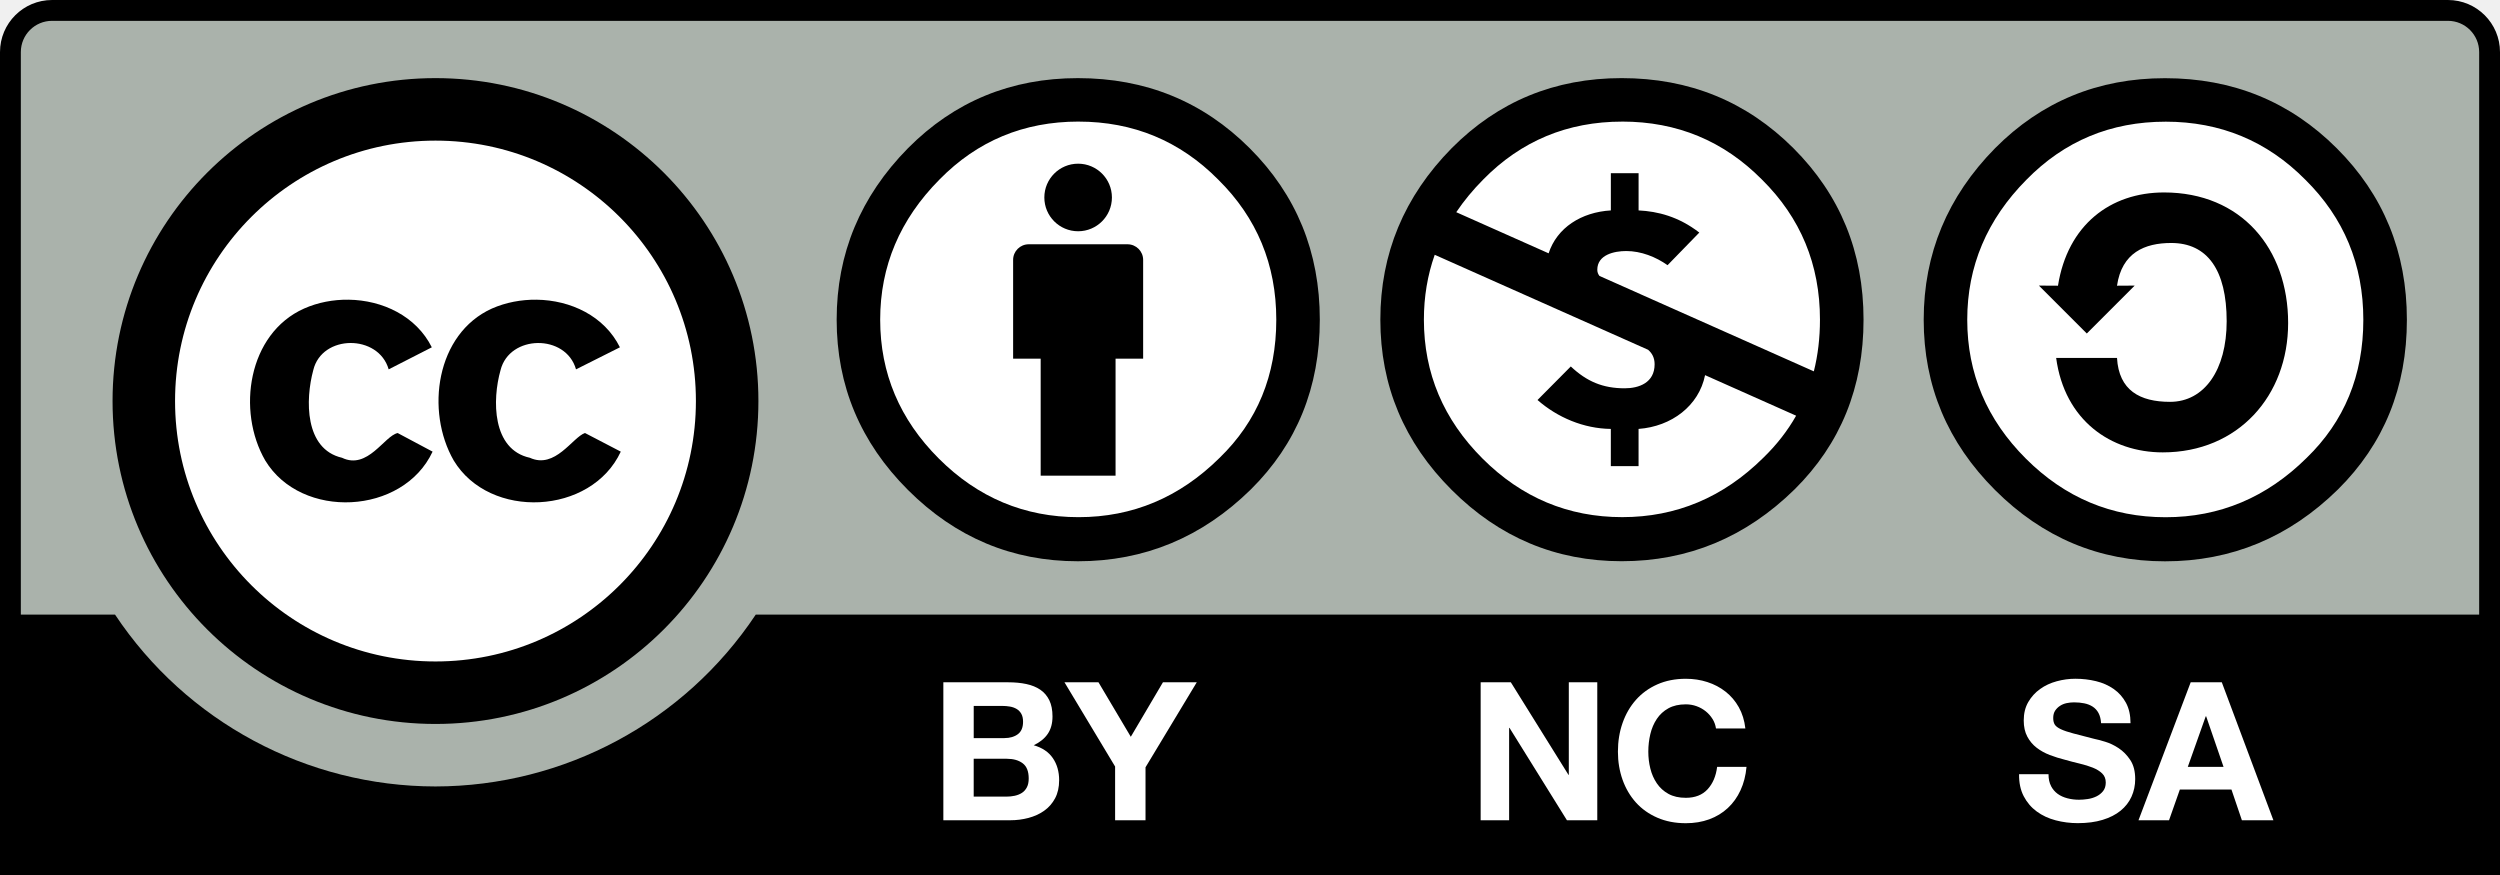
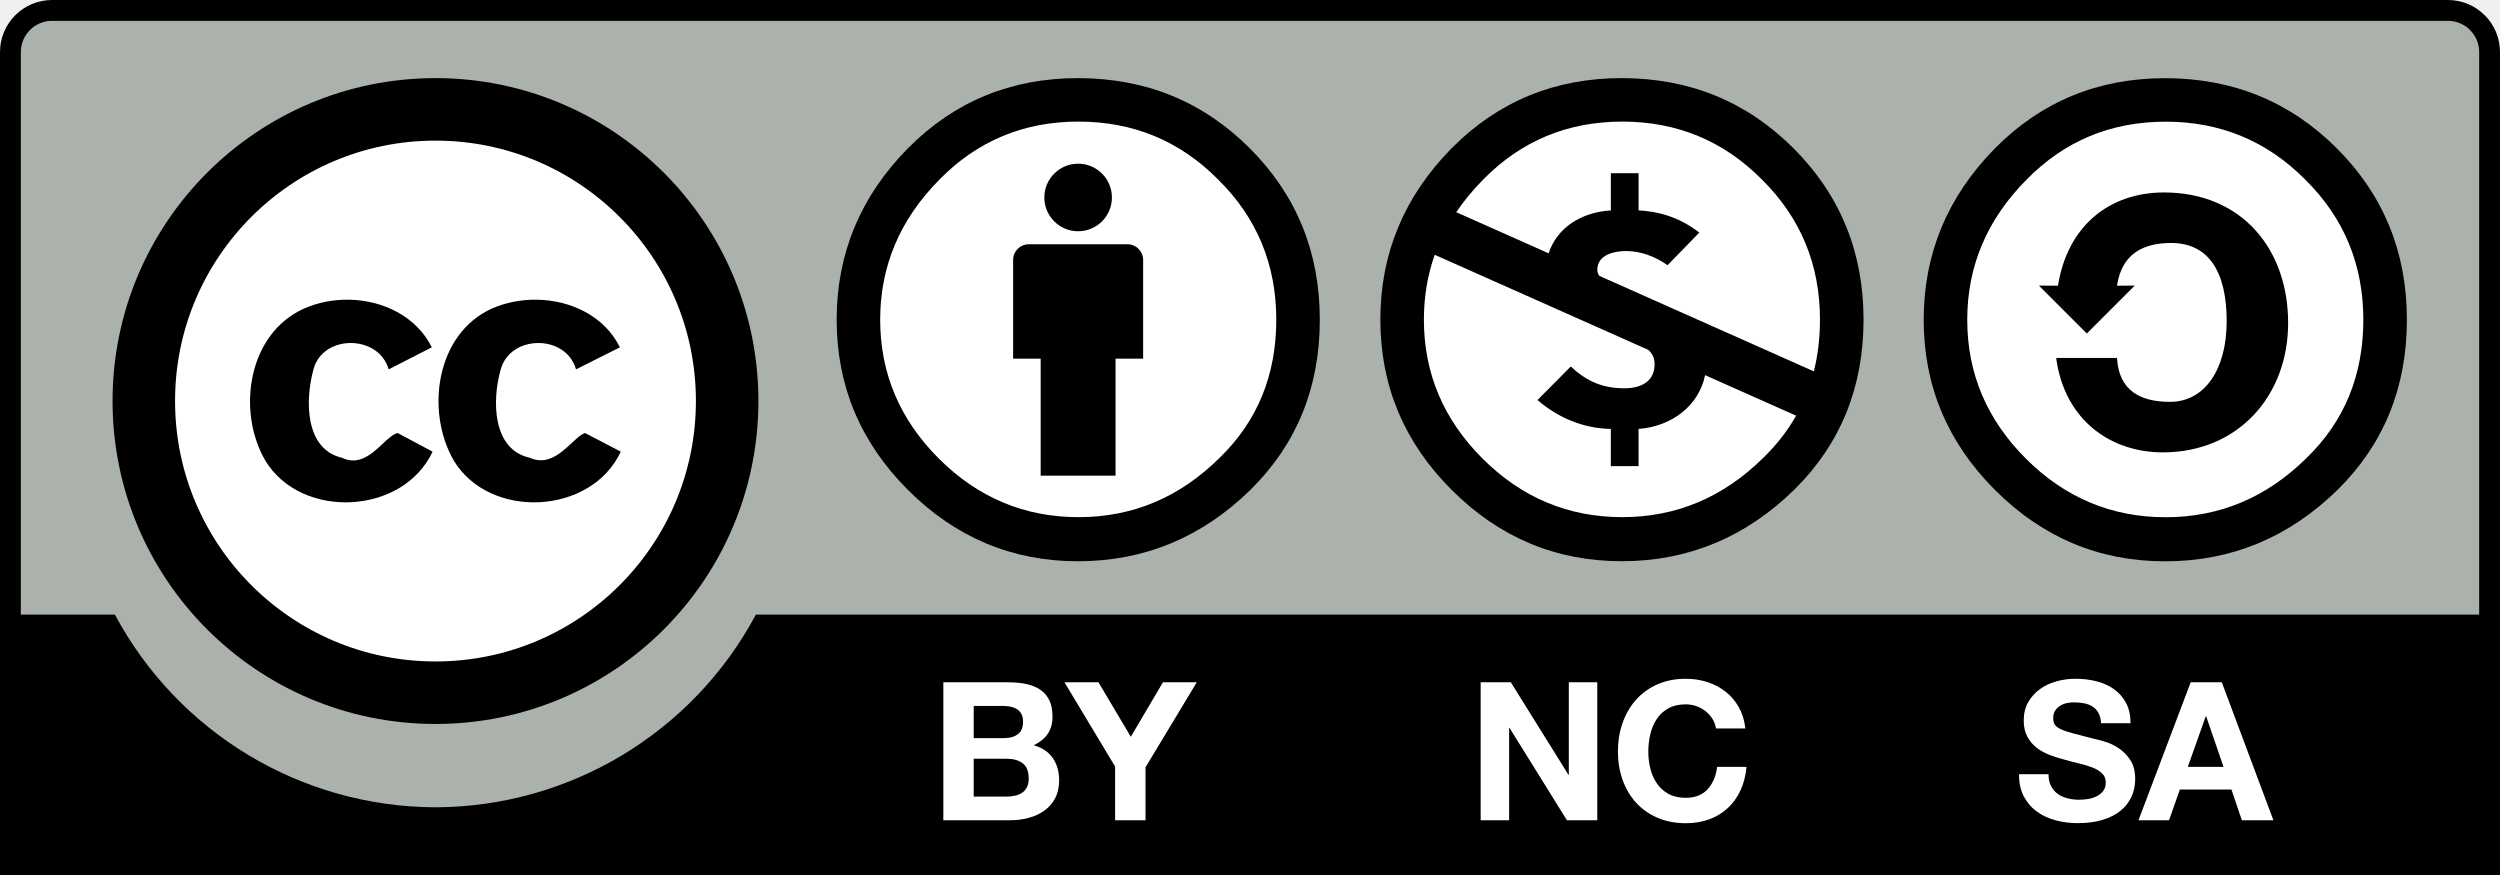
<svg xmlns="http://www.w3.org/2000/svg" version="1.1" viewBox="0 0 120 42">
  <g>
    <rect fill="#aab2ab" height="41" rx="2" ry="2" stroke="#000" width="119" x=".5" y=".5" />
-     <path d="m0 29.5v12.5h120v-12.5h-83.723a18.5 18.5 0 0 1-15.377 8.25 18.5 18.5 0 0 1-15.379-8.25h-5.521z" />
+     <path d="m0 29.5v12.5h120v-12.5h-83.717a17.5 17.5 0 0 1-15.383 9.25 17.5 17.5 0 0 1-15.385-9.25h-5.516z" />
  </g>
  <g transform="matrix(.86749 0 0 .86739 -387.29 67.566)">
    <circle cx="20.884" cy="19.55" fill="#fff" r="14" stroke="#000" stroke-width="3" transform="matrix(1.1528,0,0,1.1529,446.47,-78.242)" />
    <path d="m465.74-61.311c-0.851-0.012-1.703 0.151-2.465 0.489-3.112 1.388-3.738 5.669-2.148 8.412 1.996 3.291 7.618 3.022 9.258-0.493-0.644-0.343-1.287-0.686-1.932-1.029-0.738 0.156-1.657 2.052-3.078 1.369-2.076-0.479-2.036-3.213-1.592-4.85 0.477-1.989 3.609-2.001 4.172-0.043 0.795-0.407 1.591-0.814 2.387-1.22-0.864-1.731-2.729-2.608-4.602-2.635zm10.402 0c-0.854-0.011-1.711 0.152-2.474 0.489-3.098 1.399-3.686 5.678-2.112 8.412 1.989 3.291 7.608 3.021 9.242-0.493-0.66-0.344-1.321-0.687-1.981-1.031-0.69 0.237-1.649 2.014-3.049 1.371-2.096-0.456-2.088-3.205-1.623-4.85 0.493-1.972 3.617-2.015 4.176-0.043 0.81-0.407 1.619-0.814 2.429-1.22-0.863-1.739-2.731-2.61-4.609-2.635z" />
  </g>
  <g transform="matrix(.99378 0 0 .99367 -437.12 -74.079)">
    <circle cx="51.754" cy="14.987" fill="#fff" r="11" transform="matrix(1.0063,0,0,1.0064,439.86,74.911)" />
    <path d="m495.07 87.105c0-0.416-0.338-0.754-0.754-0.754h-4.772c-0.416 0-0.754 0.337-0.754 0.754v4.773h1.331v5.652h3.617v-5.652h1.332v-4.773h1e-5z" />
    <circle cx="491.93" cy="84.09" r="1.632" />
    <path clip-rule="evenodd" d="m491.92 78.325c-3.231 0-5.968 1.128-8.207 3.384-2.298 2.333-3.446 5.096-3.446 8.285s1.148 5.932 3.446 8.227c2.298 2.294 5.034 3.442 8.207 3.442 3.213 0 5.998-1.157 8.354-3.472 2.22-2.197 3.329-4.93 3.329-8.197s-1.129-6.029-3.388-8.285-5.023-3.384-8.296-3.384zm0.03 2.1c2.648 0 4.896 0.934 6.746 2.801 1.87 1.847 2.805 4.104 2.805 6.768 0 2.684-0.915 4.911-2.746 6.681-1.928 1.906-4.196 2.858-6.805 2.858-2.61 0-4.859-0.943-6.748-2.83-1.889-1.886-2.833-4.123-2.833-6.71s0.954-4.842 2.862-6.768c1.831-1.867 4.07-2.801 6.719-2.801z" fill-rule="evenodd" />
  </g>
  <g transform="matrix(1.1397 0 0 1.1395 -522.51 91.024)">
    <circle cx="77.834" cy="14.987" fill="#fff" r="11" transform="matrix(.87745 0 0 .87755 458.48 -79.559)" />
    <path d="m526.76-76.59c2.853 0 5.263 0.984 7.233 2.95 1.97 1.968 2.955 4.376 2.955 7.225s-0.968 5.231-2.903 7.148c-2.056 2.018-4.483 3.027-7.285 3.027-2.768 0-5.154-1.001-7.156-3.002-2.004-2-3.006-4.392-3.006-7.173s1.002-5.19 3.006-7.225c1.953-1.966 4.338-2.95 7.156-2.95zm-7.872 7.442c-0.304 0.858-0.456 1.77-0.456 2.733 0 2.256 0.823 4.205 2.47 5.851 1.647 1.645 3.608 2.467 5.883 2.467s4.253-0.831 5.934-2.493c0.562-0.544 1.026-1.137 1.39-1.78l-3.835-1.708c-0.26 1.291-1.41 2.162-2.801 2.265v1.569h-1.168v-1.569c-1.141-0.013-2.245-0.48-3.088-1.218l1.402-1.413c0.675 0.635 1.35 0.92 2.271 0.92 0.598 0 1.259-0.233 1.259-1.012 0-0.275-0.107-0.467-0.275-0.611l-0.97-0.432-1.208-0.538c-0.598-0.266-1.104-0.491-1.611-0.717l-5.197-2.314zm7.898-5.61c-2.309 0-4.261 0.814-5.858 2.442-0.434 0.438-0.812 0.896-1.133 1.374l3.89 1.732c0.352-1.079 1.377-1.734 2.621-1.807v-1.569h1.168v1.569c0.805 0.039 1.687 0.26 2.557 0.933l-1.337 1.374c-0.494-0.35-1.116-0.596-1.74-0.596-0.506 0-1.219 0.155-1.219 0.79 0 0.098 0.032 0.183 0.091 0.258l1.301 0.579 0.88 0.393c0.564 0.251 1.101 0.49 1.634 0.727l5.214 2.321c0.172-0.683 0.258-1.409 0.258-2.178 0-2.324-0.815-4.29-2.444-5.901-1.614-1.629-3.575-2.442-5.884-2.442z" />
  </g>
  <g transform="matrix(.62111 0 0 .62104 -285.77 240.86)">
    <circle cx="103.94" cy="14.987" fill="#fff" r="11" transform="matrix(1.61,0,0,1.6102,460.09,-387.23)" />
    <path d="m651.36-292.06c-5.172 0-9.55 1.806-13.131 5.413-3.676 3.734-5.516 8.154-5.516 13.257s1.839 9.49 5.516 13.163c3.675 3.672 8.053 5.508 13.131 5.508 5.141 0 9.595-1.852 13.366-5.554 3.552-3.517 5.328-7.889 5.328-13.117 0-5.227-1.806-9.647-5.422-13.257-3.614-3.608-8.037-5.413-13.272-5.413zm0.047 3.361c4.238 0 7.835 1.493 10.795 4.481 2.991 2.955 4.486 6.563 4.486 10.828 0 4.294-1.464 7.856-4.394 10.69-3.083 3.049-6.714 4.573-10.888 4.573-4.175 0-7.773-1.509-10.795-4.527-3.022-3.019-4.533-6.596-4.533-10.735s1.525-7.748 4.58-10.828c2.928-2.988 6.511-4.481 10.749-4.481z" transform="translate(-23.952,-89.73)" />
    <path d="m643.09-276.02c0.744-4.699 4.05-7.209 8.195-7.209 5.959 0 9.592 4.325 9.592 10.092 0 5.628-3.866 9.998-9.686 9.998-4.005 0-7.591-2.463-8.242-7.301h4.703c0.141 2.511 1.77 3.395 4.098 3.395 2.653 0 4.377-2.465 4.377-6.232 0-3.955-1.489-6.046-4.284-6.046-2.049 0-3.817 0.745-4.191 3.302l1.367-9e-3 -3.701 3.703-3.702-3.703 1.474 9e-3z" transform="translate(-23.952,-89.73)" />
  </g>
  <g enable-background="new" fill="#fff" transform="matrix(.99378 0 0 .99367 -437.12 -74.437)">
    <path d="m488.56 107.87c0.317 0 0.607 0.028 0.869 0.084s0.486 0.147 0.674 0.275c0.187 0.127 0.331 0.297 0.435 0.508 0.103 0.212 0.154 0.473 0.154 0.784 0 0.336-0.076 0.615-0.229 0.839-0.152 0.225-0.379 0.407-0.678 0.551 0.412 0.118 0.72 0.325 0.923 0.621s0.305 0.652 0.305 1.069c0 0.336-0.065 0.627-0.196 0.873-0.131 0.245-0.308 0.446-0.529 0.602-0.221 0.156-0.474 0.271-0.757 0.346-0.284 0.075-0.575 0.112-0.875 0.112h-3.236v-6.664h3.142v1e-5zm-0.188 2.695c0.262 0 0.477-0.062 0.645-0.187 0.169-0.124 0.253-0.325 0.253-0.604 0-0.155-0.028-0.283-0.084-0.382-0.057-0.1-0.131-0.177-0.225-0.233-0.094-0.056-0.201-0.095-0.322-0.116-0.122-0.021-0.248-0.032-0.379-0.032h-1.373v1.555h1.485zm0.086 2.828c0.144 0 0.28-0.014 0.411-0.042s0.246-0.075 0.347-0.14c0.1-0.065 0.179-0.154 0.238-0.267 0.059-0.111 0.089-0.255 0.089-0.429 0-0.342-0.097-0.586-0.29-0.732-0.193-0.146-0.449-0.219-0.767-0.219h-1.6v1.828h1.571z" />
    <path d="m491.27 107.87h1.643l1.561 2.632 1.552-2.632h1.634l-2.475 4.106v2.558h-1.469v-2.595l-2.445-4.069z" />
    <path d="m512.83 107.87 2.784 4.471h0.016v-4.471h1.375v6.664h-1.466l-2.773-4.462h-0.019v4.462h-1.375v-6.664h1.458z" />
    <path d="m522.57 109.64c-0.087-0.141-0.196-0.264-0.327-0.369s-0.278-0.188-0.443-0.247c-0.165-0.06-0.338-0.089-0.518-0.089-0.33 0-0.61 0.063-0.841 0.191-0.23 0.127-0.417 0.298-0.56 0.513-0.144 0.215-0.248 0.459-0.313 0.732s-0.098 0.557-0.098 0.849c0 0.28 0.032 0.553 0.098 0.816 0.065 0.265 0.17 0.503 0.313 0.714 0.143 0.212 0.329 0.381 0.56 0.509s0.511 0.191 0.841 0.191c0.447 0 0.798-0.137 1.05-0.411 0.252-0.273 0.406-0.635 0.462-1.083h1.419c-0.037 0.417-0.134 0.794-0.289 1.13-0.155 0.337-0.361 0.623-0.616 0.86s-0.554 0.418-0.896 0.543c-0.342 0.125-0.719 0.188-1.129 0.188-0.511 0-0.97-0.089-1.378-0.267-0.407-0.177-0.752-0.422-1.032-0.732-0.28-0.312-0.496-0.678-0.646-1.098-0.149-0.421-0.225-0.873-0.225-1.359 0-0.498 0.075-0.96 0.225-1.387s0.365-0.799 0.646-1.116 0.625-0.566 1.032-0.747c0.408-0.181 0.867-0.271 1.378-0.271 0.367 0 0.714 0.053 1.04 0.159 0.327 0.105 0.62 0.26 0.878 0.463 0.259 0.202 0.472 0.453 0.64 0.752s0.273 0.642 0.317 1.027h-1.419c-0.025-0.168-0.081-0.322-0.168-0.462z" />
    <path d="m538.92 112.88c0.081 0.155 0.188 0.281 0.321 0.378s0.29 0.168 0.471 0.215c0.18 0.047 0.365 0.07 0.559 0.07 0.13 0 0.27-0.011 0.419-0.033 0.148-0.021 0.288-0.063 0.419-0.126 0.13-0.062 0.238-0.147 0.326-0.257 0.086-0.108 0.13-0.247 0.13-0.415 0-0.181-0.058-0.326-0.173-0.438-0.114-0.112-0.266-0.205-0.451-0.28-0.187-0.074-0.398-0.14-0.634-0.196-0.236-0.056-0.476-0.118-0.718-0.187-0.249-0.062-0.491-0.139-0.728-0.229-0.235-0.09-0.447-0.207-0.634-0.351-0.186-0.143-0.337-0.321-0.451-0.536-0.115-0.215-0.173-0.475-0.173-0.779 0-0.343 0.073-0.64 0.219-0.892 0.146-0.252 0.338-0.462 0.573-0.631 0.236-0.168 0.504-0.292 0.803-0.373 0.298-0.081 0.597-0.121 0.895-0.121 0.349 0 0.683 0.039 1.003 0.117 0.319 0.077 0.604 0.204 0.853 0.378 0.249 0.175 0.446 0.397 0.593 0.668 0.146 0.271 0.219 0.6 0.219 0.985h-1.422c-0.013-0.199-0.054-0.364-0.125-0.494-0.071-0.131-0.166-0.233-0.284-0.309-0.117-0.074-0.252-0.128-0.403-0.158-0.151-0.031-0.317-0.047-0.497-0.047-0.117 0-0.235 0.013-0.353 0.037-0.118 0.025-0.225 0.068-0.32 0.131-0.097 0.062-0.175 0.14-0.237 0.233-0.062 0.094-0.093 0.212-0.093 0.354 0 0.131 0.024 0.237 0.074 0.317 0.05 0.081 0.147 0.156 0.294 0.225s0.348 0.137 0.605 0.205 0.596 0.156 1.012 0.262c0.124 0.024 0.297 0.07 0.517 0.136 0.221 0.065 0.44 0.169 0.657 0.312 0.218 0.144 0.405 0.335 0.564 0.574 0.158 0.239 0.237 0.546 0.237 0.92 0 0.305-0.06 0.588-0.178 0.85s-0.294 0.487-0.527 0.677c-0.233 0.19-0.522 0.338-0.868 0.443-0.345 0.106-0.744 0.159-1.199 0.159-0.367 0-0.723-0.046-1.068-0.136-0.346-0.091-0.65-0.232-0.914-0.426-0.265-0.193-0.475-0.44-0.631-0.739-0.155-0.299-0.23-0.653-0.224-1.064h1.422c-3e-5 0.224 0.04 0.414 0.121 0.569z" />
    <path d="m547.17 107.87 2.492 6.664h-1.522l-0.504-1.484h-2.492l-0.523 1.484h-1.475l2.521-6.664h1.503zm0.084 4.086-0.84-2.443h-0.02l-0.867 2.443h1.727z" />
  </g>
</svg>
